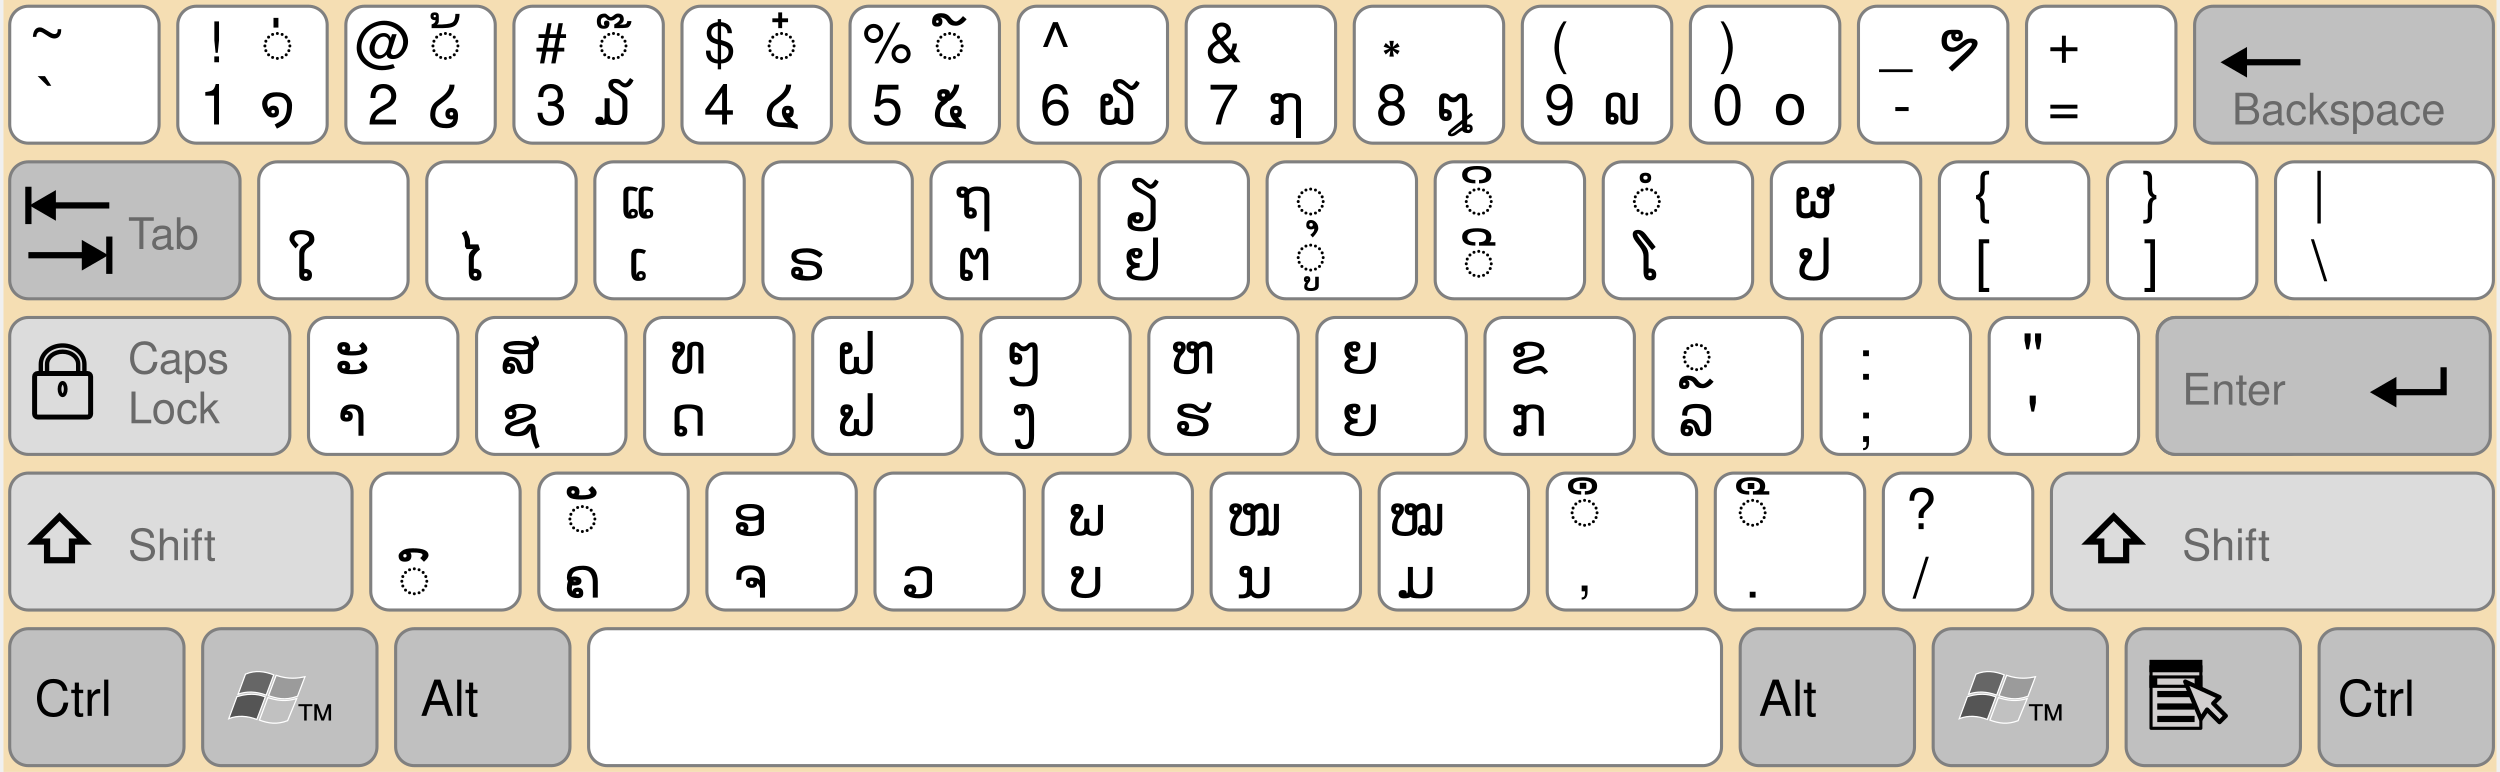
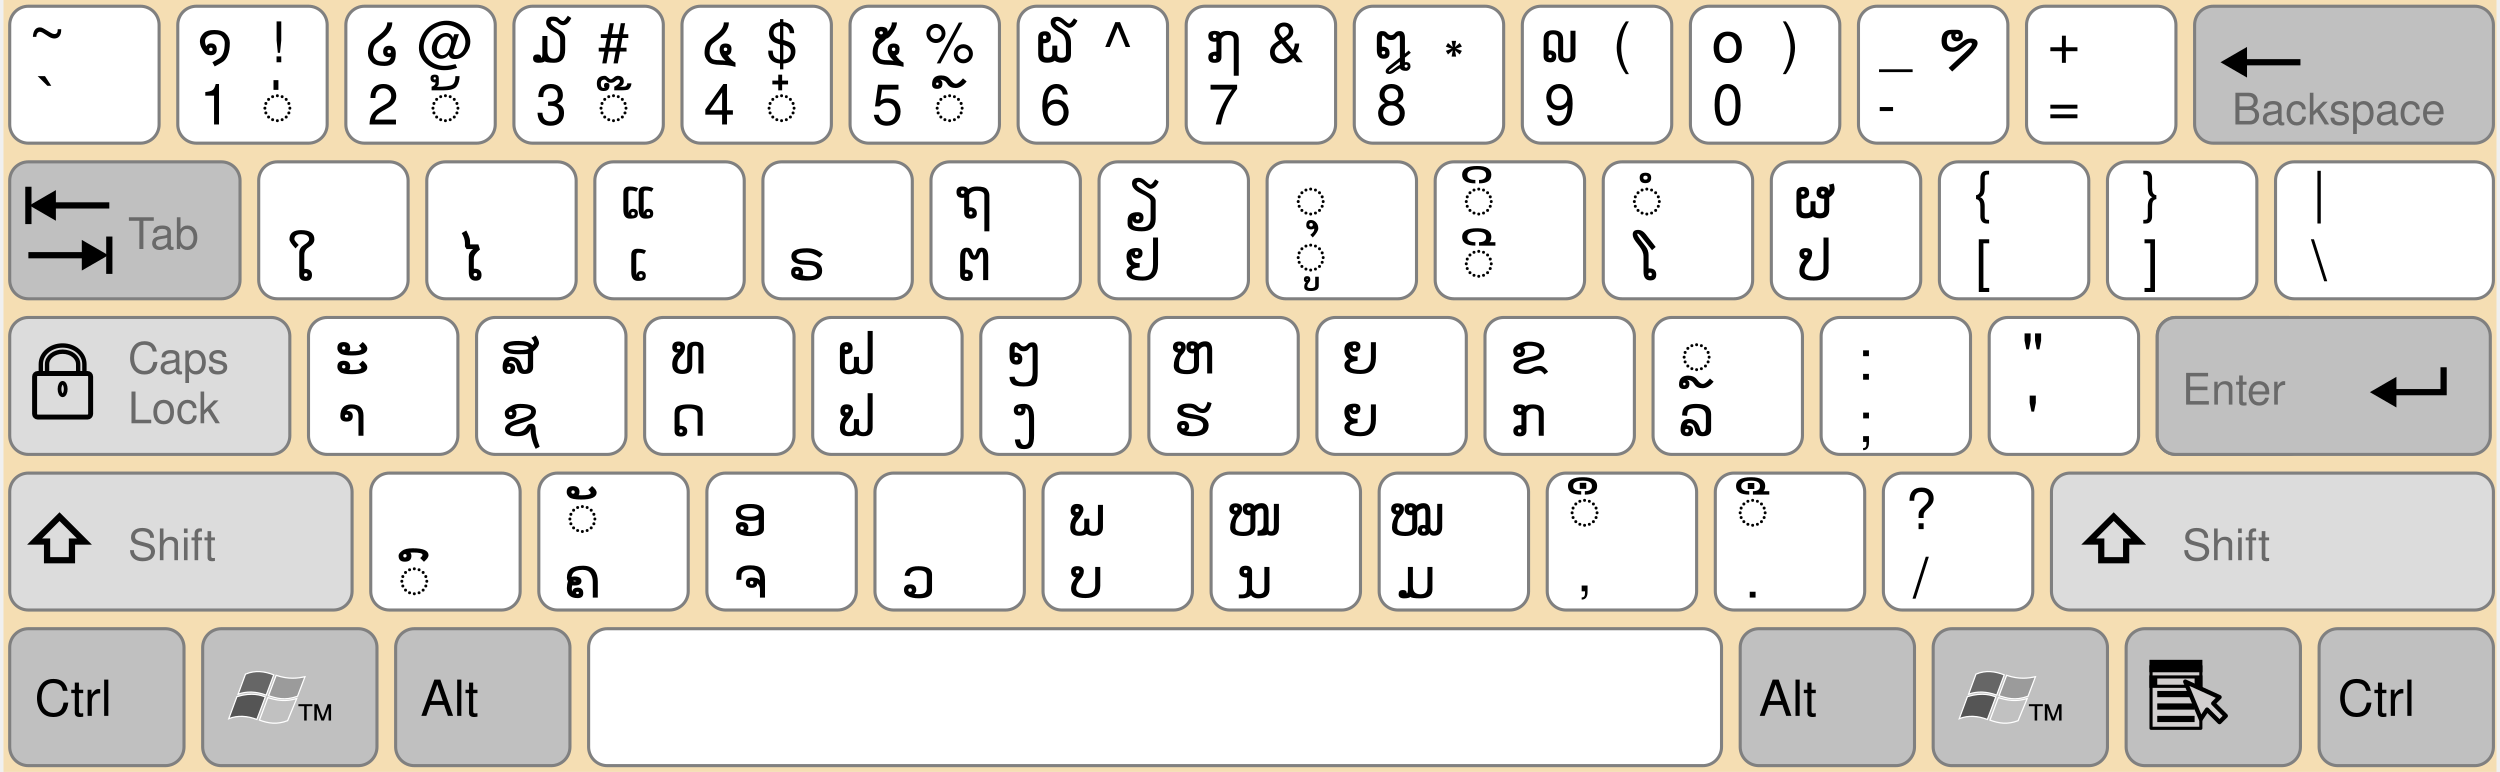
<svg xmlns="http://www.w3.org/2000/svg" xmlns:xlink="http://www.w3.org/1999/xlink" id="svg2" version="1.0" xml:space="preserve" width="800" height="247" viewBox="0 0 801 248" style="display:inline">
  <defs id="defs4">
    <marker id="TriangleOutM" style="overflow:visible" orient="auto" refY="0" refX="0">
      <path id="path4356" style="fill-rule:evenodd;stroke:black;stroke-width:1pt;marker-start:none" d="M 5.77,0 -2.88,5 -2.88,-5 5.77,0 z" transform="scale(0.4,0.4)" />
    </marker>
    <style id="style6" type="text/css">


    
    

      text            { writing-mode:lr-tb;font-weight:normal;font-family:Nimbus Sans L, Arial, sans-serif ;}

      #T_others       { font-size:16px; text-align:start ;text-anchor:start ;}
      #T_alterninsc   { font-size:14px; fill:dimgray    ;fill-opacity:1 ;stroke:none; text-align:start ;text-anchor:start ;}
      #T_stdletters   { font-size:18px; fill:black      ;fill-opacity:1 ;stroke:none; text-align:center;text-anchor:middle;}
      #T_stdspecial   { font-size:18px; fill:black      ;fill-opacity:1 ;stroke:none; text-align:center;text-anchor:middle;}
      #T_intodisuse   { font-size:18px; fill:dimgray    ;fill-opacity:1 ;stroke:none; text-align:center;text-anchor:middle;}
      #T_AltGr        { font-size:18px; fill:blue       ;fill-opacity:1 ;stroke:none; text-align:center;text-anchor:middle;}
      #T_AltGrSh      { font-size:18px; fill:dodgerblue ;fill-opacity:1 ;stroke:none; text-align:center;text-anchor:middle;}
      .T_UpAltGr      { font-size:18px; fill:skyblue    ;}
      .T_DeadKey      { font-size:21px; fill:red        ;font-family:sans ;}

      #T_Lx_AltGr     { font-size:18px; fill:purple     ;fill-opacity:1 ;stroke:none; text-align:center;text-anchor:middle;}
      #T_Lx_AltGrSh   { font-size:18px; fill:blueviolet ;fill-opacity:1 ;stroke:none; text-align:center;text-anchor:middle;}
      .T_Lx_UpAltGr   { font-size:18px; fill:violet     ;font-family:Sans;}
      .T_Lx_DeadKey   { font-size:21px; fill:darkorange ;fill-opacity:1 ;stroke:darkorange;stroke-width:0.6;}

      .T_size_s       { font-size:12px; fill:black      ;fill-opacity:1 ;stroke:none; text-align:start ;text-anchor:start ;}
      .T_size_L       { font-size:21px; }

      #GlyphKey       { fill:white      ;stroke:grey   ;stroke-width:1;}
      #ModifKey       { fill:gainsboro  ;stroke:grey   ;stroke-width:1;}
      #OtherKey       { fill:silver     ;stroke:grey   ;stroke-width:1;}
      .K_AltGr        { fill:lightblue  ;stroke:grey   ;stroke-width:1;}

     
       
    </style>
  </defs>
  <g id="layer1" style="display:inline">
    <rect id="Bckgrd" x="0" y="0" width="801" height="248" style="fill:wheat;stroke:none" />
  </g>
  <g id="layer2" style="display:inline">
    <g id="GlyphKey">
      <rect id="K_kb2a" x="2" y="2" width="48" height="44" rx="6" ry="6" />
      <use id="K_kb2b" xlink:href="#K_kb2a" transform="translate(54,0)" />
      <use id="K_kb2c" xlink:href="#K_kb2a" transform="translate(108,0)" />
      <use id="K_kb2d" xlink:href="#K_kb2a" transform="translate(162,0)" />
      <use id="K_kb2e" xlink:href="#K_kb2a" transform="translate(216,0)" />
      <use id="K_kb2f" xlink:href="#K_kb2a" transform="translate(270,0)" />
      <use id="K_kb2g" xlink:href="#K_kb2a" transform="translate(324,0)" />
      <use id="K_kb2h" xlink:href="#K_kb2a" transform="translate(378,0)" />
      <use id="K_kb2i" xlink:href="#K_kb2a" transform="translate(432,0)" />
      <use id="K_kb2j" xlink:href="#K_kb2a" transform="translate(486,0)" />
      <use id="K_kb2k" xlink:href="#K_kb2a" transform="translate(540,0)" />
      <use id="K_kb2l" xlink:href="#K_kb2a" transform="translate(594,0)" />
      <use id="K_kb2m" xlink:href="#K_kb2a" transform="translate(648,0)" />
      <use id="K_kb3b" xlink:href="#K_kb2a" transform="translate(80,50)" />
      <use id="K_kb3c" xlink:href="#K_kb2a" transform="translate(134,50)" />
      <use id="K_kb3d" xlink:href="#K_kb2a" transform="translate(188,50)" />
      <use id="K_kb3e" xlink:href="#K_kb2a" transform="translate(242,50)" />
      <use id="K_kb3f" xlink:href="#K_kb2a" transform="translate(296,50)" />
      <use id="K_kb3g" xlink:href="#K_kb2a" transform="translate(350,50)" />
      <use id="K_kb3h" xlink:href="#K_kb2a" transform="translate(404,50)" />
      <use id="K_kb3i" xlink:href="#K_kb2a" transform="translate(458,50)" />
      <use id="K_kb3j" xlink:href="#K_kb2a" transform="translate(512,50)" />
      <use id="K_kb3k" xlink:href="#K_kb2a" transform="translate(566,50)" />
      <use id="K_kb3l" xlink:href="#K_kb2a" transform="translate(620,50)" />
      <use id="K_kb3m" xlink:href="#K_kb2a" transform="translate(674,50)" />
      <rect id="K_kb3n" x="730" y="52" width="70" height="44" rx="6" ry="6" />
      <use id="K_kb4b" xlink:href="#K_kb2a" transform="translate(96,100)" />
      <use id="K_kb4c" xlink:href="#K_kb2a" transform="translate(150,100)" />
      <use id="K_kb4d" xlink:href="#K_kb2a" transform="translate(204,100)" />
      <use id="K_kb4e" xlink:href="#K_kb2a" transform="translate(258,100)" />
      <use id="K_kb4f" xlink:href="#K_kb2a" transform="translate(312,100)" />
      <use id="K_kb4g" xlink:href="#K_kb2a" transform="translate(366,100)" />
      <use id="K_kb4h" xlink:href="#K_kb2a" transform="translate(420,100)" />
      <use id="K_kb4i" xlink:href="#K_kb2a" transform="translate(474,100)" />
      <use id="K_kb4j" xlink:href="#K_kb2a" transform="translate(528,100)" />
      <use id="K_kb4k" xlink:href="#K_kb2a" transform="translate(582,100)" />
      <use id="K_kb4l" xlink:href="#K_kb2a" transform="translate(636,100)" />
      <use id="K_kb4m" xlink:href="#K_kb2a" transform="translate(690,100)" />
      <use id="K_kb5c" xlink:href="#K_kb2a" transform="translate(116,150)" />
      <use id="K_kb5d" xlink:href="#K_kb2a" transform="translate(170,150)" />
      <use id="K_kb5e" xlink:href="#K_kb2a" transform="translate(224,150)" />
      <use id="K_kb5f" xlink:href="#K_kb2a" transform="translate(278,150)" />
      <use id="K_kb5g" xlink:href="#K_kb2a" transform="translate(332,150)" />
      <use id="K_kb5h" xlink:href="#K_kb2a" transform="translate(386,150)" />
      <use id="K_kb5i" xlink:href="#K_kb2a" transform="translate(440,150)" />
      <use id="K_kb5j" xlink:href="#K_kb2a" transform="translate(494,150)" />
      <use id="K_kb5k" xlink:href="#K_kb2a" transform="translate(548,150)" />
      <use id="K_kb5l" xlink:href="#K_kb2a" transform="translate(602,150)" />
      <rect id="K_kb6d" x="188" y="202" width="364" height="44" rx="6" ry="6" />
    </g>
    <g id="ModifKey">
      <rect id="K_kb4a" x="2" y="102" width="90" height="44" rx="6" ry="6" />
      <rect id="K_kb5a" x="2" y="152" width="110" height="44" rx="6" ry="6" />
      <rect id="K_kb5m" x="658" y="152" width="142" height="44" rx="6" ry="6" />
    </g>
    <g id="OtherKey">
      <rect id="K_kb2n" x="704" y="2" width="96" height="44" rx="6" ry="6" />
      <rect id="K_kb3a" x="2" y="52" width="74" height="44" rx="6" ry="6" />
      <rect id="K_kb4n" x="692" y="102" width="107" height="44" rx="6" ry="6" />
      <rect id="K_kb6a" x="2" y="202" width="56" height="44" rx="6" ry="6" />
      <rect id="K_kb6b" x="64" y="202" width="56" height="44" rx="6" ry="6" />
      <rect id="K_kb6c" x="126" y="202" width="56" height="44" rx="6" ry="6" />
      <rect id="K_kb6k" x="558" y="202" width="56" height="44" rx="6" ry="6" />
      <rect id="K_kb6l" x="620" y="202" width="56" height="44" rx="6" ry="6" />
      <rect id="K_kb6m" x="682" y="202" width="56" height="44" rx="6" ry="6" />
      <rect id="K_kb6n" x="744" y="202" width="56" height="44" rx="6" ry="6" />
    </g>
  </g>
  <g id="DrawedInscr" style="display:inline">
    <g id="S_kb6b" style="stroke:white;stroke-width:0.4">
      <path id="WinLogo-1" style="fill:#666" d="M 75.38,223.05 C 78.27,222 81.28,222.2 84.41,223.34 L 86.84,216.82 C 83.92,215.72 80.95,215.23 77.75,216.6 L 75.38,223.05 z" />
      <path id="WinLogo-2" style="fill:#9b9b9b" d="M 87.6,216.98 C 91.71,218.37 94.64,217.9 96.86,217.44 L 94.48,223.7 C 90.21,225.27 87.64,224.25 85.14,223.55 L 87.6,216.98 z" />
      <path id="WinLogo-3" style="fill:#c1c1c1" d="M 84.94,224.13 C 87.69,225.01 90.58,225.56 94.22,224.43 L 91.29,231.55 C 87.82,232.87 85.18,232.42 82.23,231.37 L 84.94,224.13 z" />
      <path id="WinLogo-4" style="fill:#555" d="M 72.38,230.91 C 75.31,229.76 78.33,230 81.41,231.16 L 84.14,223.9 C 82.86,223.47 80,222.29 75,223.82 L 72.38,230.91 z" />
      <text id="WinLogo-5" x="94" y="235" class="T_size_s">™</text>
    </g>
    <use id="S_kb6l" xlink:href="#S_kb6b" transform="translate(556,0)" x="0" y="0" width="1" height="1" />
    <g id="S_kb6m">
      <rect id="Menu-1" x="690" y="214" width="16" height="20" style="fill:#d2cfcf;stroke:black;stroke-width:1;stroke-linecap:round;stroke-linejoin:round" />
      <path id="Menu-2" style="fill:none;stroke:black;stroke-width:4;stroke-linecap:square;stroke-linejoin:miter" d="M 691.5,214 704.5,214 M 691.5,219 704.5,219" />
      <path id="Menu-3" style="fill:none;stroke:black;stroke-width:2;stroke-linecap:square;stroke-linejoin:miter" d="M 693,223 703,223 M 693,227 703,227 M 693,231 703,231" />
      <path id="Menu-4" style="fill:none;stroke:#d2cfcf;stroke-width:2;stroke-linecap:square;stroke-linejoin:miter" d="M 693,219 703,219" />
      <path id="Menu-arrow" style="fill:#d2cfcf;stroke:black;stroke-width:1.4;stroke-linecap:butt;stroke-linejoin:round" d="M 706,231 708,228 712,232 714,230 710,226 712,224 701,219 706,231 z" />
    </g>
    <path id="S_kb2n" style="fill:none;stroke:black;stroke-width:2;marker-end:url(#TriangleOutM)" d="M 738,20 718,20" />
    <g id="sublayer3a" style="display:inline">
      <path id="S_kb3a-l1" style="fill:none;stroke:black;stroke-width:2;marker-end:url(#TriangleOutM)" d="M 34,66 14,66" />
      <path id="S_kb3a-l2" style="fill:none;stroke:black;stroke-width:2" d="M 8,60 8,72" />
      <path id="S_kb3a-r1" style="fill:none;stroke:black;stroke-width:2;marker-end:url(#TriangleOutM)" d="M 8,82 28,82" />
      <path id="S_kb3a-r2" style="fill:none;stroke:black;stroke-width:2" d="M 34,76 34,88" />
      <path id="S_kb5a" style="fill:none;stroke:black;stroke-width:2" d="M 18,166 10,174 14,174 14,180 22,180 22,174 26,174 z" />
      <use id="S_kb5n" xlink:href="#S_kb5a" transform="translate(660,0)" x="0" y="0" width="1" height="1" />
      <path id="S_kb4n" style="fill:none;stroke:black;stroke-width:2;marker-end:url(#TriangleOutM)" d="M 784,118 784,126 766,126" />
      <g id="S_kb4a">
        <rect id="CapsLock-1" x="10" y="120" width="18" height="14" ry="1" rx="1" style="fill:none;stroke:black;stroke-width:1.6" />
        <path id="CapsLock-2" style="fill:none;stroke:black;stroke-width:1.4" d="M 12,120 v-3 a7,6 0 0,1 14,0 v3 m-12,0 v-3 a5,4 0 0,1 10,0 v3" />
        <ellipse id="CapsLock-3" cx="19" cy="125" rx="1" ry="2" style="fill:none;stroke:black;stroke-width:1.2" />
      </g>
    </g>
  </g>
  <g id="la-us" style="display:inline">
    <g id="T_stdletters">
      <text id="T_kb3b1" x="96" y="90">ໃ</text>
      <text id="T_kb3c1" x="150" y="90">ໄ</text>
      <text id="T_kb3d1" x="204" y="90">ເ</text>
      <text id="T_kb3d2" x="204" y="70">ແ</text>
      <text id="T_kb3e1" x="258" y="90">ຣ</text>
      <text id="T_kb3f1" x="312" y="90">ຕ</text>
      <text id="T_kb3f2" x="312" y="70">ຖ</text>
      <text id="T_kb3g1" x="366" y="90">ຢ</text>
      <text id="T_kb3g2" x="366" y="70">ຽ</text>
      <text id="T_kb3h1" x="420" y="88">◌ູ</text>
      <text id="T_kb3h2" x="420" y="70">◌ຸ</text>
      <text id="T_kb3i1" x="474" y="90">◌ີ</text>
      <text id="T_kb3i2" x="474" y="70">◌ິ</text>
      <text id="T_kb3j1" x="528" y="90">ໂ</text>
      <text id="T_kb3j2" x="528" y="70">◌ໍ</text>
      <text id="T_kb3k1" x="582" y="90">ປ</text>
      <text id="T_kb3k2" x="582" y="70">ຜ</text>
      <text id="T_kb4c1" x="112" y="140">າ</text>
      <text id="T_kb4c2" x="112" y="120">ະ</text>
      <text id="T_kb4d1" x="166" y="140">ຊ</text>
      <text id="T_kb4d2" x="166" y="120">ສ</text>
      <text id="T_kb4e1" x="220" y="140">ດ</text>
      <text id="T_kb4e2" x="220" y="120">ທ</text>
      <text id="T_kb4f1" x="274" y="140">ຟ</text>
      <text id="T_kb4f2" x="274" y="120">ຝ</text>
      <text id="T_kb4g1" x="328" y="140">ງ</text>
      <text id="T_kb4g2" x="328" y="120">ໆ</text>
      <text id="T_kb4h1" x="382" y="140">ຮ</text>
      <text id="T_kb4h2" x="382" y="120">ຫ</text>
      <text id="T_kb4i1" x="436" y="140">ຍ</text>
      <text id="T_kb4i2" x="436" y="120">ຍ</text>
      <text id="T_kb4j1" x="490" y="140">ກ</text>
      <text id="T_kb4j2" x="490" y="120">ຂ</text>
      <text id="T_kb4k1" x="544" y="140">ລ</text>
      <text id="T_kb4k2" x="544" y="120">◌ຼ</text>
      <text id="T_kb5c1" x="132" y="192">◌ົ</text>
      <text id="T_kb5d1" x="186" y="192">ຄ</text>
      <text id="T_kb5d2" x="186" y="172">◌ັ</text>
      <text id="T_kb5e1" x="240" y="192">ຈ</text>
      <text id="T_kb5e2" x="240" y="172">ອ</text>
      <text id="T_kb5f1" x="294" y="192">ວ</text>
      <text id="T_kb5g1" x="348" y="192">ບ</text>
      <text id="T_kb5g2" x="348" y="172">ພ</text>
      <text id="T_kb5h1" x="402" y="192">ນ</text>
      <text id="T_kb5h2" x="402" y="172">ໜ</text>
      <text id="T_kb5i1" x="454" y="192">ມ</text>
      <text id="T_kb5i2" x="454" y="172">ໝ</text>
    </g>
    <g id="T_stdspecial">
      <text id="T_kb2a1" x="14" y="40" class="T_size_L">`</text>
      <text id="T_kb2a2" x="14" y="18" class="T_size_L">~</text>
      <text id="T_kb2b1" x="68" y="40">1</text>
-       <text id="T_kb2b2" x="68" y="20">!</text>
-       <text id="T_kb2b3" x="88" y="40">໑</text>
-       <text id="T_kb2b4" x="88" y="20">◌່</text>
+       <text id="T_kb2b3" x="68" y="20">໑</text>
+       <text id="T_kb2b4" x="88" y="40">◌່</text>
+       <text id="T_kb2b2" x="88" y="20">!</text>
      <text id="T_kb2c1" x="122" y="40">2</text>
-       <text id="T_kb2c2" x="122" y="20">@</text>
-       <text id="T_kb2c3" x="142" y="40">໒</text>
-       <text id="T_kb2c4" x="142" y="20">◌້</text>
+       <text id="T_kb2c3" x="122" y="20">໒</text>
+       <text id="T_kb2c4" x="142" y="40">◌້</text>
+       <text id="T_kb2c2" x="142" y="20">@</text>
      <text id="T_kb2d1" x="176" y="40">3</text>
-       <text id="T_kb2d2" x="176" y="20">#</text>
-       <text id="T_kb2d3" x="196" y="40">໓</text>
-       <text id="T_kb2d4" x="196" y="20">◌໊</text>
+       <text id="T_kb2d3" x="176" y="20">໓</text>
+       <text id="T_kb2d4" x="196" y="40">◌໊</text>
+       <text id="T_kb2d2" x="196" y="20">#</text>
      <text id="T_kb2e1" x="230" y="40">4</text>
-       <text id="T_kb2e2" x="230" y="20">$</text>
-       <text id="T_kb2e3" x="250" y="40">໔</text>
-       <text id="T_kb2e4" x="250" y="20">◌໋</text>
+       <text id="T_kb2e3" x="230" y="20">໔</text>
+       <text id="T_kb2e4" x="250" y="40">◌໋</text>
+       <text id="T_kb2e2" x="250" y="20">$</text>
      <text id="T_kb2f1" x="284" y="40">5</text>
-       <text id="T_kb2f2" x="284" y="20">%</text>
-       <text id="T_kb2f3" x="304" y="40">໕</text>
-       <text id="T_kb2f4" x="304" y="20">◌໌</text>
+       <text id="T_kb2f3" x="284" y="20">໕</text>
+       <text id="T_kb2f4" x="304" y="40">◌໌</text>
+       <text id="T_kb2f2" x="304" y="20">%</text>
      <text id="T_kb2g1" x="338" y="40">6</text>
-       <text id="T_kb2g2" x="338" y="22" class="T_size_L">^</text>
-       <text id="T_kb2g3" x="358" y="40">໖</text>
+       <text id="T_kb2g3" x="338" y="20">໖</text>
+       <text id="T_kb2g2" x="358" y="22" class="T_size_L">^</text>
      <text id="T_kb2h1" x="392" y="40">7</text>
-       <text id="T_kb2h2" x="392" y="20">&amp;</text>
-       <text id="T_kb2h3" x="412" y="40">໗</text>
+       <text id="T_kb2h3" x="392" y="20">໗</text>
+       <text id="T_kb2h2" x="412" y="20">&amp;</text>
      <text id="T_kb2i1" x="446" y="40">8</text>
-       <text id="T_kb2i2" x="446" y="20">∗</text>
-       <text id="T_kb2i3" x="466" y="40">໘</text>
+       <text id="T_kb2i3" x="446" y="20">໘</text>
+       <text id="T_kb2i2" x="466" y="20">∗</text>
      <text id="T_kb2j1" x="500" y="40">9</text>
-       <text id="T_kb2j2" x="500" y="20">(</text>
-       <text id="T_kb2j3" x="520" y="40">໙</text>
+       <text id="T_kb2j3" x="500" y="20">໙</text>
+       <text id="T_kb2j2" x="520" y="20">(</text>
      <text id="T_kb2k1" x="554" y="40">0</text>
-       <text id="T_kb2k2" x="554" y="20">)</text>
-       <text id="T_kb2k3" x="574" y="40">໐</text>
-       <text id="T_kb2l1" x="610" y="40">-</text>
+       <text id="T_kb2k3" x="554" y="20">໐</text>
+       <text id="T_kb2k2" x="574" y="20">)</text>
+       <text id="T_kb2l1" x="605" y="40">-</text>
      <text id="T_kb2l2" x="608" y="20">_</text>
      <text id="T_kb2l4" x="628" y="20">ຯ</text>
      <text id="T_kb2m1" x="662" y="40">=</text>
      <text id="T_kb2m2" x="662" y="20">+</text>
      <text id="T_kb3l1" x="636" y="90">[</text>
      <text id="T_kb3m1" x="690" y="90">]</text>
      <text id="T_kb3n1" x="744" y="90">\</text>
      <text id="T_kb4l1" x="598" y="142">;</text>
      <text id="T_kb4m1" x="652" y="142" class="T_size_L">'</text>
      <text id="T_kb5j1" x="508" y="190">,</text>
      <text id="T_kb5j2" x="508" y="170">◌ຶ</text>
      <text id="T_kb5k1" x="562" y="192">.</text>
      <text id="T_kb5k2" x="562" y="170">◌ື</text>
      <text id="T_kb5l1" x="616" y="192">/</text>
      <text id="T_kb3l2" x="636" y="68">{</text>
      <text id="T_kb3m2" x="690" y="68">}</text>
      <text id="T_kb3n2" x="744" y="68">|</text>
      <text id="T_kb4l2" x="598" y="122">:</text>
      <text id="T_kb4m2" x="652" y="122" class="T_size_L">"</text>
      <text id="T_kb5l2" x="616" y="170">?</text>
    </g>
    <g id="T_others">
      <text id="T_kb6a" x="10" y="230">Ctrl</text>
      <text id="T_kb6c" x="134" y="230">Alt</text>
      <text id="T_kb6k" x="564" y="230">Alt</text>
      <text id="T_kb6n" x="750" y="230">Ctrl</text>
    </g>
    <g id="sublayer4a" style="display:inline">
      <g id="T_alterninsc">
        <text id="T_kb2n" x="716" y="40">Backspace</text>
        <text id="T_kb3a" x="40" y="80">Tab</text>
        <text id="T_kb4n" x="700" y="130">Enter</text>
        <text id="T_kb4a1" x="40" y="120">Caps</text>
        <text id="T_kb4a2" x="40" y="136">Lock</text>
        <text id="T_kb5a" x="40" y="180">Shift</text>
        <text id="T_kb5m" x="700" y="180">Shift</text>
      </g>
    </g>
  </g>
</svg>
